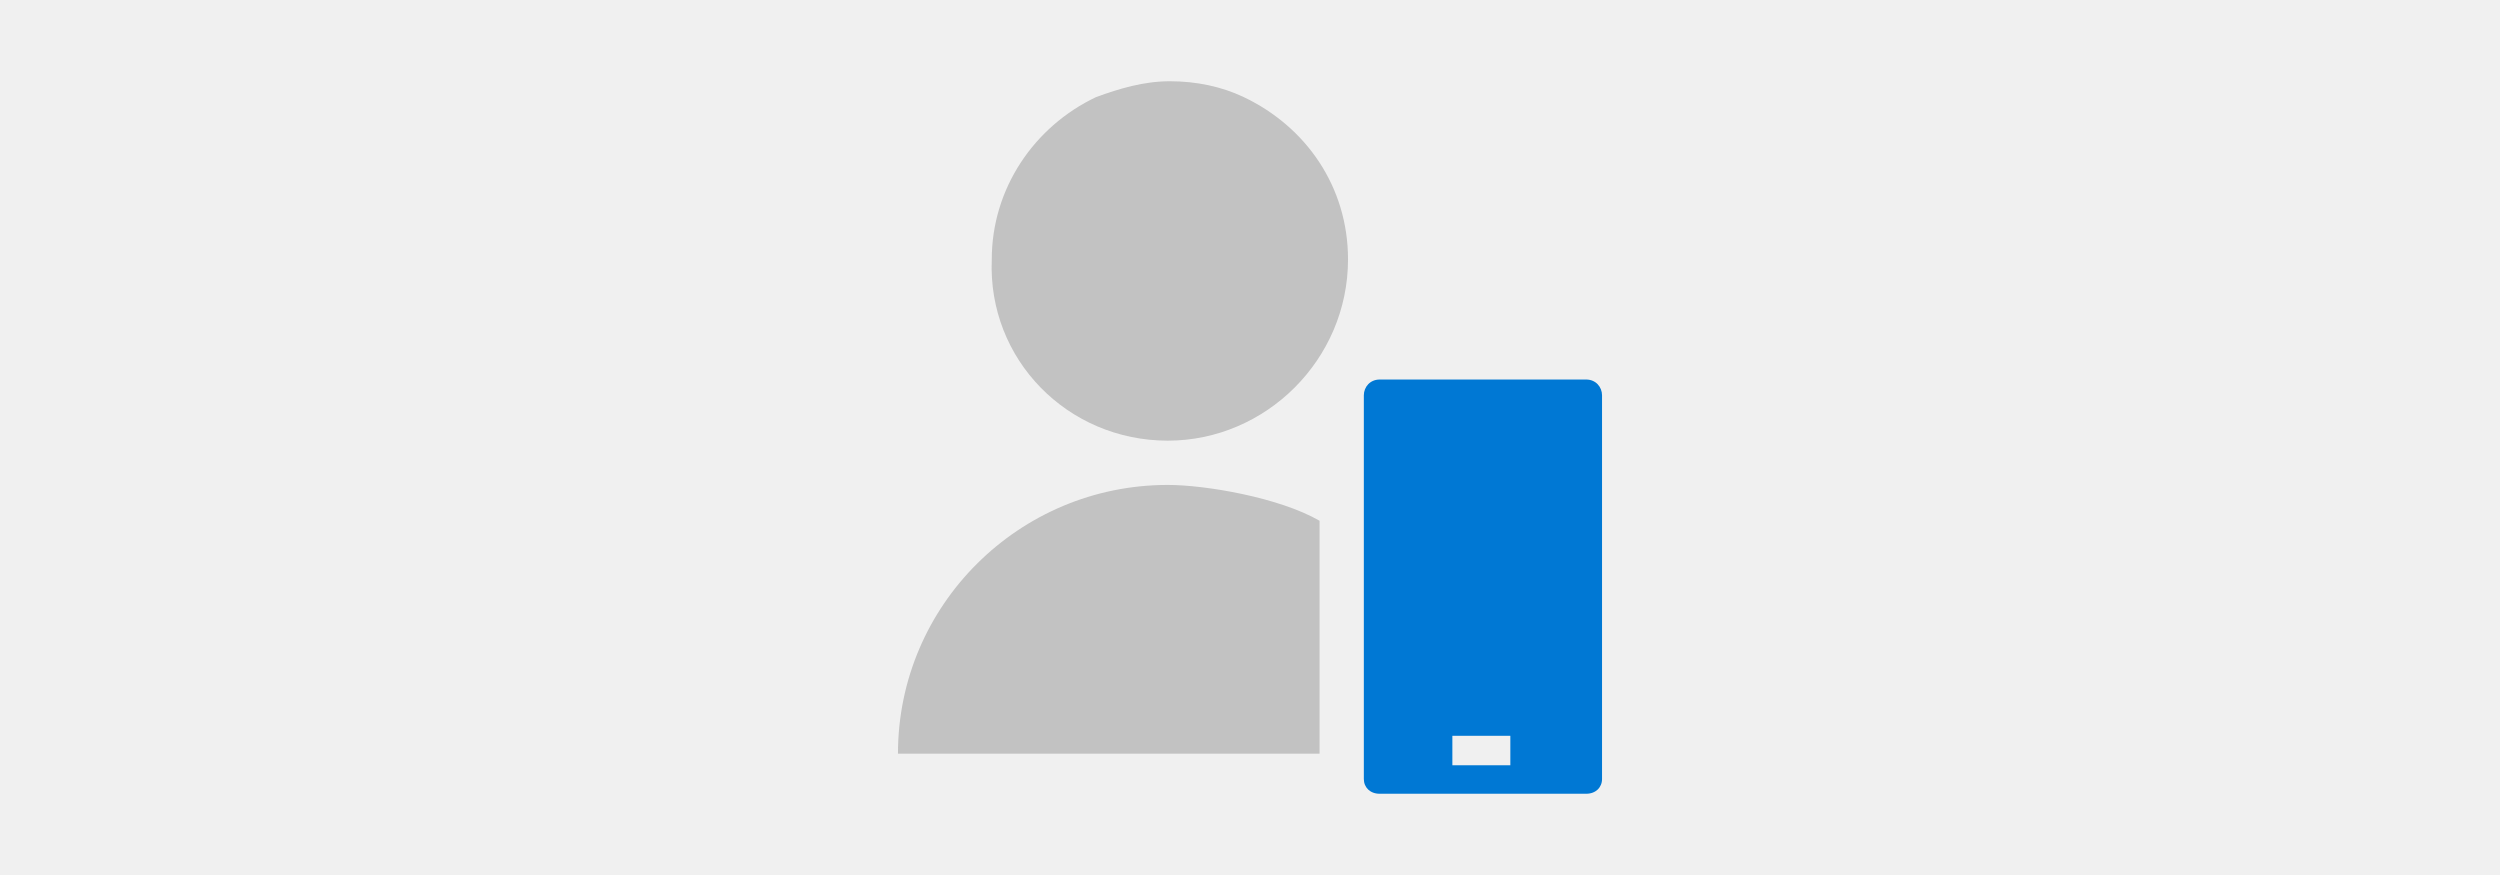
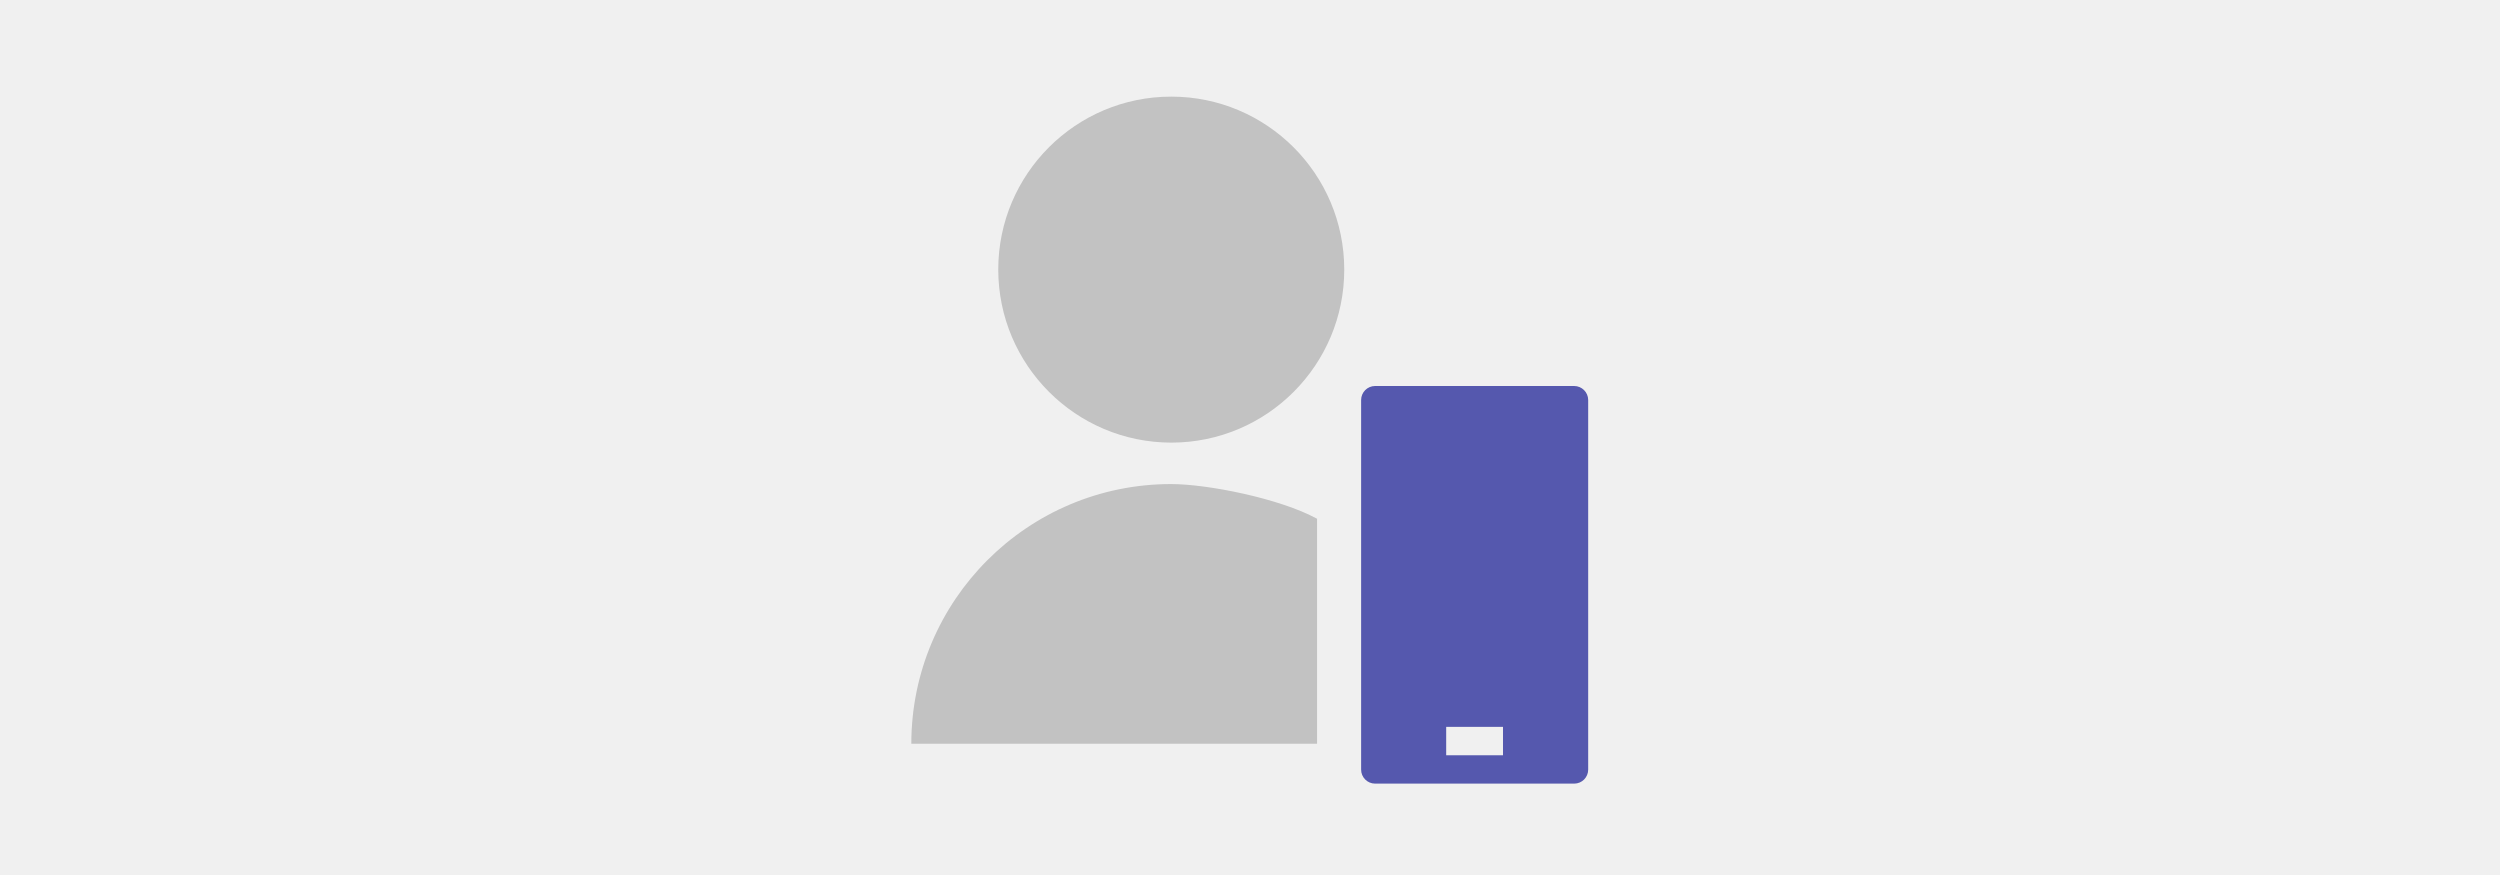
- <svg xmlns="http://www.w3.org/2000/svg" version="1.1" x="0px" y="0px" viewBox="0 0 400 140" style="enable-background:new 0 0 400 140;" xml:space="preserve" id="svg26">
-   <defs id="defs30">
-     <pattern y="0" x="0" height="6" width="6" patternUnits="userSpaceOnUse" id="EMFhbasepattern" />
-     <pattern y="0" x="0" height="6" width="6" patternUnits="userSpaceOnUse" id="EMFhbasepattern-9" />
+ <svg xmlns="http://www.w3.org/2000/svg" id="Layer_1" data-name="Layer 1" viewBox="0 0 400 140">
+   <defs>
+     <style>.cls-1{fill:#c2c2c2;}.cls-2{fill:#5558ae;}</style>
  </defs>
-   <style type="text/css" id="style2">
- 	.st0{fill:#2F2F2F;}
- 	.st1{fill:#939393;}
- 	.st2{fill:#C2C2C2;}
- 	.st3{fill:#5558AE;stroke:#EFEFEF;stroke-width:6;stroke-miterlimit:10;}
- 	.st4{fill:#FFFFFF;}
- </style>
-   <g id="Text" />
-   <g id="Border" />
-   <g id="g5225" transform="translate(14.80907,-57.26018)">
-     <path style="fill:#c2c2c2;fill-opacity:1;fill-rule:evenodd;stroke:none;stroke-width:1" d="m 172.037,127.766 c 15.683,0 28.837,-12.985 28.837,-29.006 0,-11.636 -6.746,-21.249 -16.695,-25.97 -3.541,-1.686 -7.589,-2.53 -11.805,-2.53 -4.216,0 -8.095,1.18 -11.805,2.53 -9.95,4.722 -16.695,14.672 -16.695,25.97 -0.675,16.021 12.142,29.006 28.163,29.006 z" id="path4614" />
-     <path style="fill:#c2c2c2;fill-opacity:1;fill-rule:evenodd;stroke:none;stroke-width:1" d="m 172.037,134.849 c -23.778,0 -43.172,19.225 -43.172,43.003 h 67.456 v -37.269 c -6.408,-3.71 -18.213,-5.734 -24.284,-5.734 z" id="path4616" />
-     <path style="fill:#0078d4;fill-opacity:1;fill-rule:evenodd;stroke:none;stroke-width:1" d="m 205.934,184.26 h 33.053 c 1.518,0 2.53,-1.012 2.53,-2.361 V 120.515 c 0,-1.349 -1.012,-2.53 -2.53,-2.53 h -33.053 c -1.518,0 -2.53,1.18 -2.53,2.53 v 61.385 c 0,1.349 1.012,2.361 2.53,2.361 z m 11.636,-9.275 h 9.275 v 4.722 h -9.275 z" id="path4618" />
+   <g id="mobile_user">
+     <path class="cls-1" d="M187.44,70.82A27.68,27.68,0,1,0,159.72,43.1,27.72,27.72,0,0,0,187.44,70.82Z" />
+     <path class="cls-1" d="M187.39,77.45A41.57,41.57,0,0,0,145.81,119h64.92v-36C204.78,79.75,193.21,77.45,187.39,77.45Z" />
+     <path class="cls-2" d="M220,125.38h31.87a2.24,2.24,0,0,0,2.24-2.24V64a2.25,2.25,0,0,0-2.24-2.24H220A2.24,2.24,0,0,0,217.78,64v59.13A2.24,2.24,0,0,0,220,125.38Zm11.39-9.08h9.09v4.54h-9.09Z" />
  </g>
</svg>
